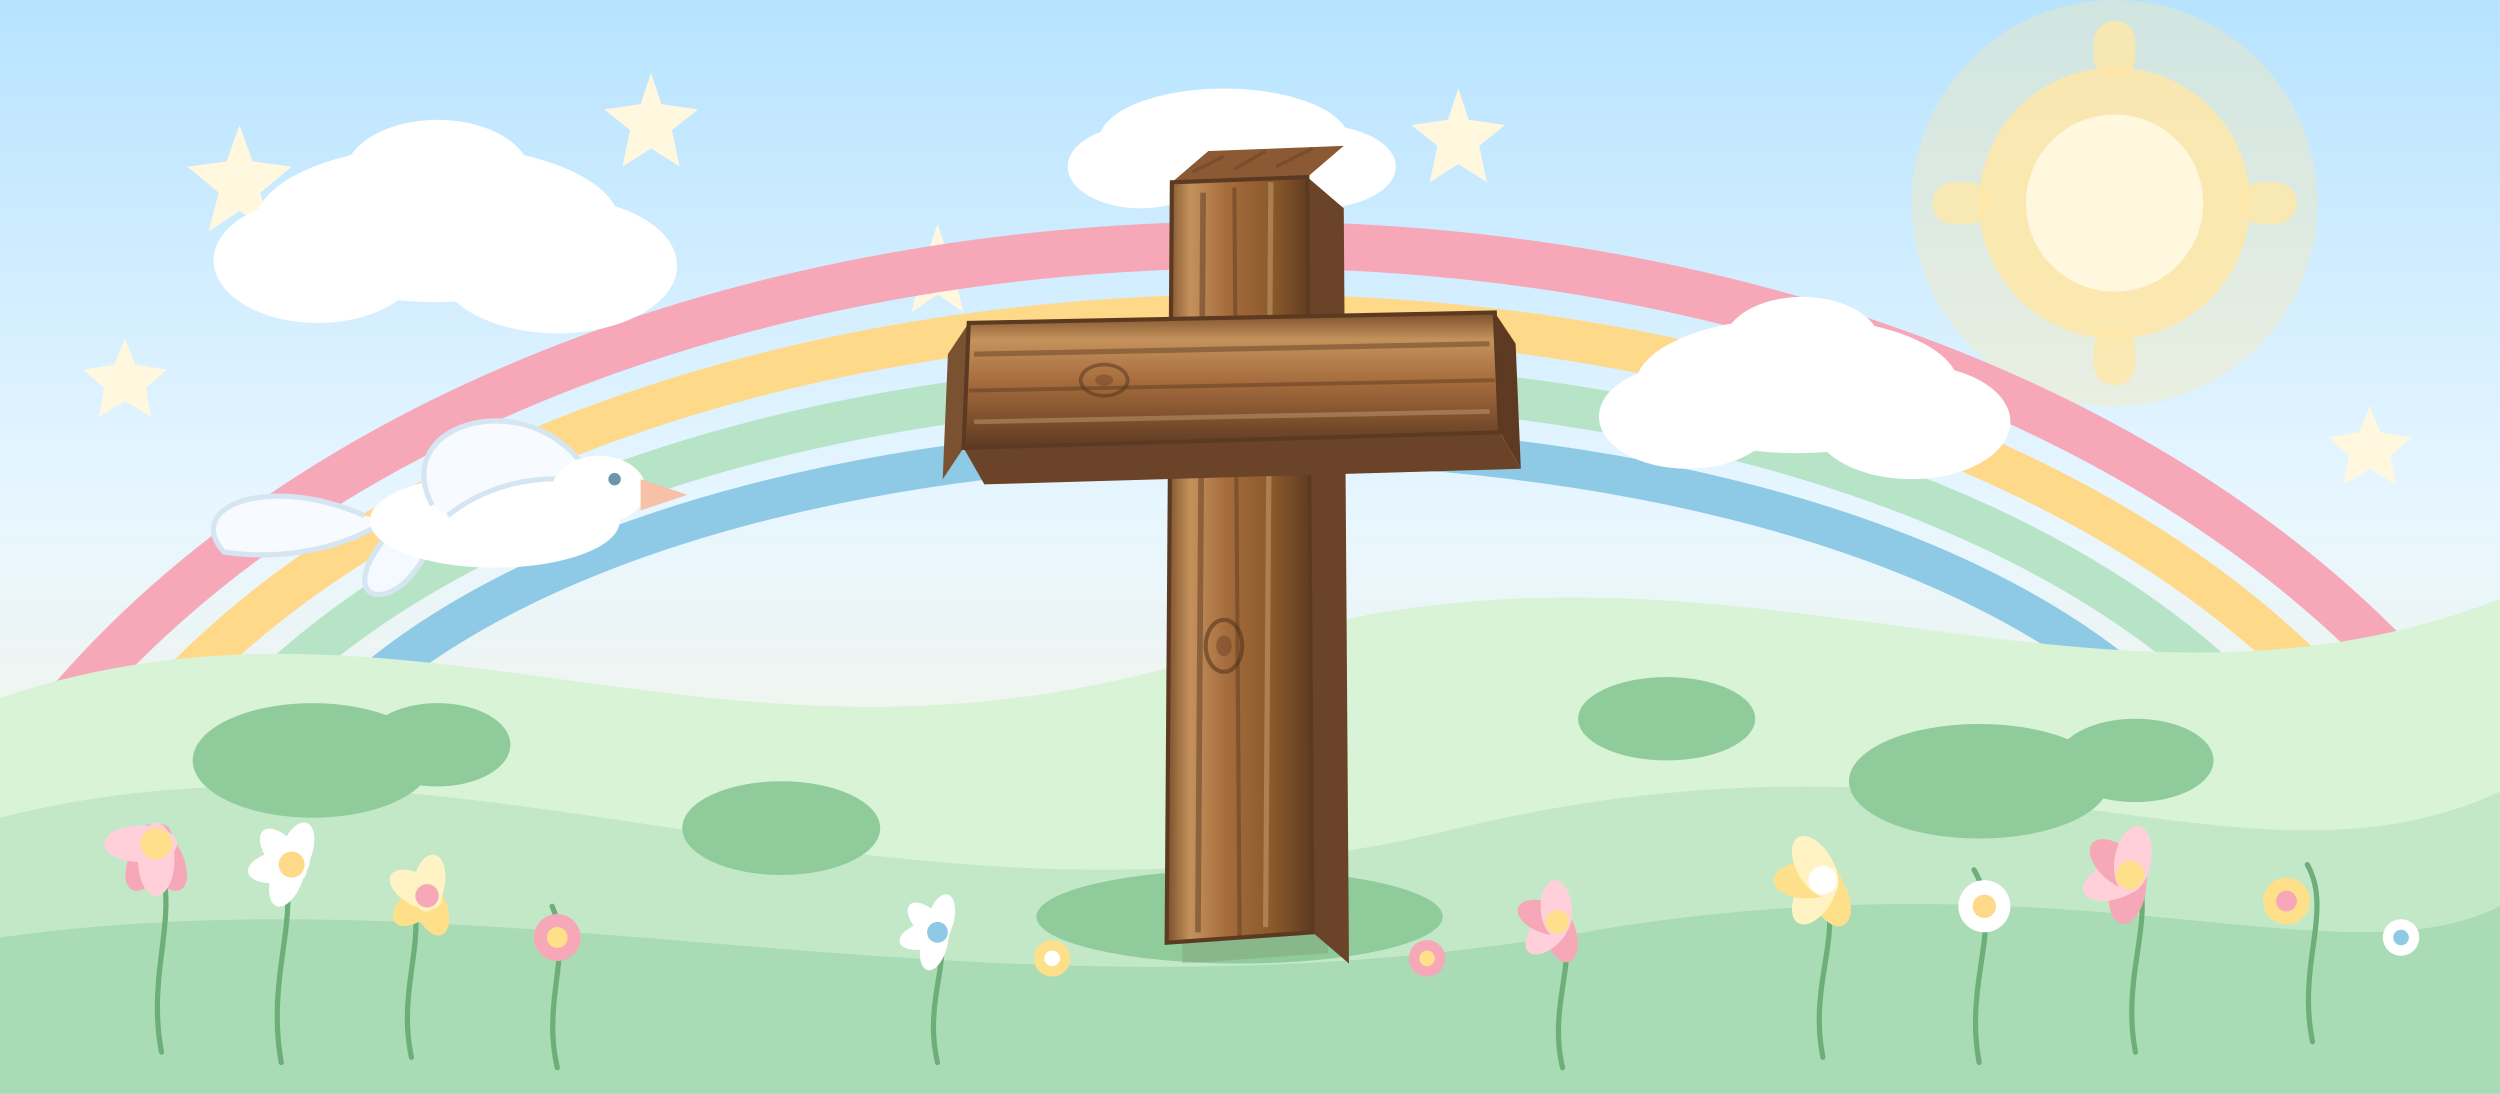
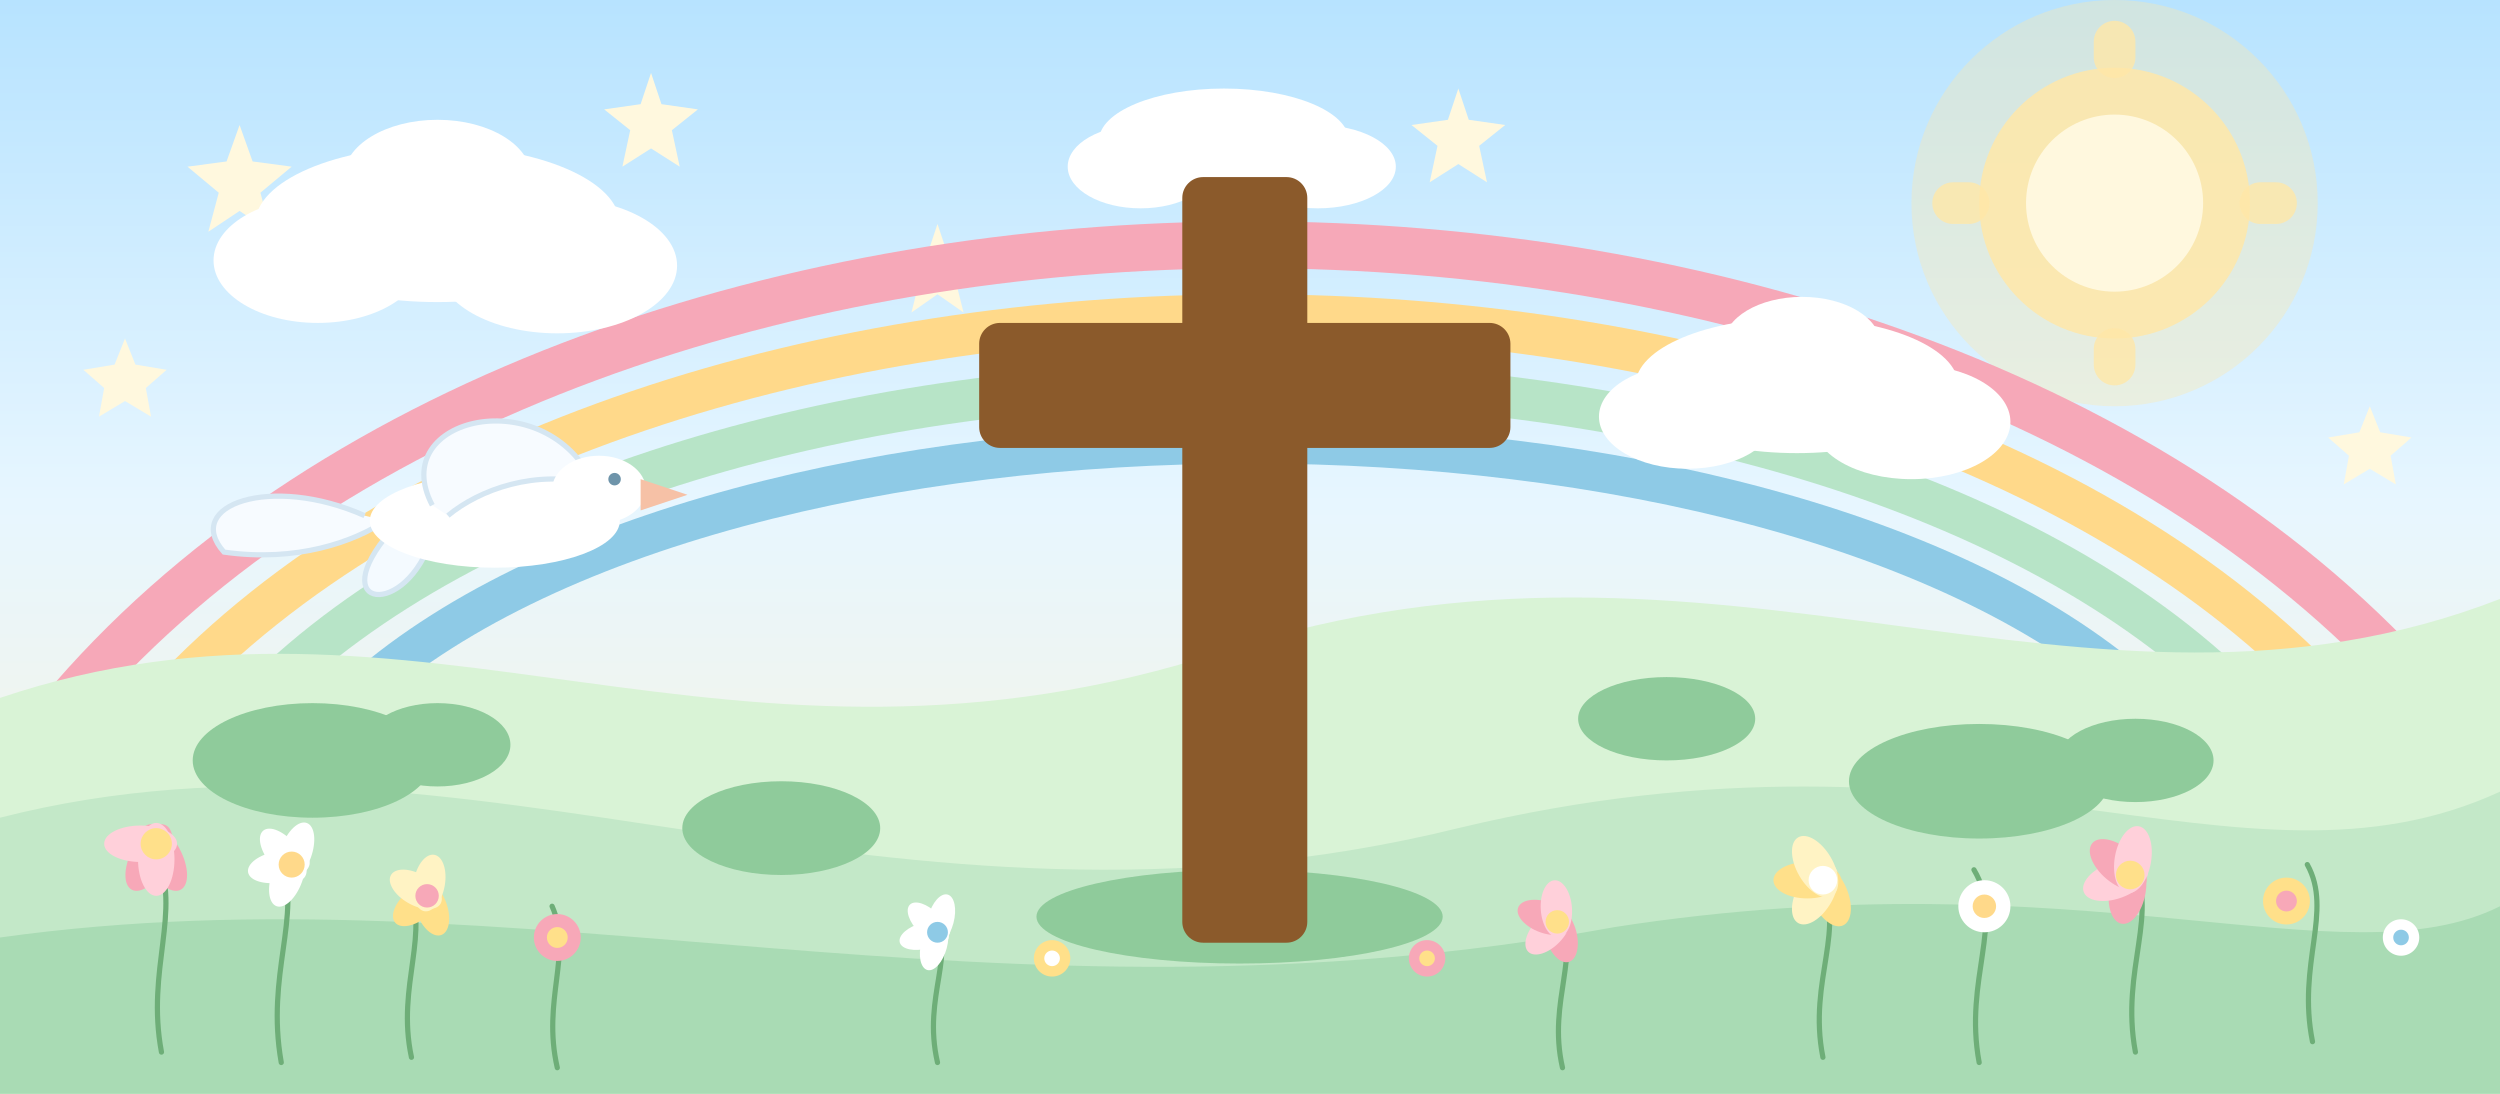
<svg class="cover-art" viewBox="0 0 960 420" aria-hidden="true">
  <defs>
    <linearGradient id="cover-sky" x1="0" y1="0" x2="0" y2="1">
      <stop offset="0%" stop-color="#B7E3FF" />
      <stop offset="46%" stop-color="#E7F6FF" />
      <stop offset="100%" stop-color="#FFF3D4" />
    </linearGradient>
-     <linearGradient id="cover-stem" x1="0" y1="0" x2="1" y2="0">
-       <stop offset="0%" stop-color="#7A4E2A" />
-       <stop offset="16%" stop-color="#C4925C" />
-       <stop offset="42%" stop-color="#A56B3C" />
-       <stop offset="72%" stop-color="#8B5A2B" />
-       <stop offset="100%" stop-color="#5E3A22" />
-     </linearGradient>
-     <linearGradient id="cover-arm" x1="0" y1="0" x2="0" y2="1">
-       <stop offset="0%" stop-color="#7A4E2A" />
-       <stop offset="20%" stop-color="#C4925C" />
-       <stop offset="52%" stop-color="#A56B3C" />
-       <stop offset="100%" stop-color="#5E3A22" />
-     </linearGradient>
-     <clipPath id="cover-stem-clip">
-       <path d="M450 70 L502 68 L504 358 L448 362 Z" />
-     </clipPath>
-     <clipPath id="cover-arm-clip">
-       <path d="M372 124 L574 120 L576 166 L370 172 Z" />
-     </clipPath>
  </defs>
  <rect width="960" height="420" fill="url(#cover-sky)" />
  <g fill="#FFE7A8">
    <circle cx="812" cy="78" r="78" opacity="0.35" />
    <circle cx="812" cy="78" r="52" opacity="0.85" />
    <circle cx="812" cy="78" r="34" fill="#FFF8DE" />
  </g>
  <g fill="#FFE7A8" opacity="0.8">
    <rect x="804" y="8" width="16" height="22" rx="8" />
    <rect x="804" y="126" width="16" height="22" rx="8" />
    <rect x="742" y="70" width="22" height="16" rx="8" />
    <rect x="860" y="70" width="22" height="16" rx="8" />
  </g>
  <g fill="#FFF8DE">
    <path d="M92 48 L97 62 L112 64 L100 74 L104 89 L92 81 L80 89 L84 74 L72 64 L87 62 Z" />
    <path d="M250 28 L254 40 L268 42 L258 50 L261 64 L250 57 L239 64 L242 50 L232 42 L246 40 Z" />
    <path d="M360 86 L364 98 L376 100 L367 108 L370 120 L360 113 L350 120 L353 108 L344 100 L356 98 Z" />
    <path d="M560 34 L564 46 L578 48 L568 56 L571 70 L560 63 L549 70 L552 56 L542 48 L556 46 Z" />
    <path d="M680 118 L684 128 L696 130 L688 137 L690 148 L680 142 L670 148 L672 137 L664 130 L676 128 Z" />
    <path d="M910 156 L914 166 L926 168 L918 175 L920 186 L910 180 L900 186 L902 175 L894 168 L906 166 Z" />
    <path d="M48 130 L52 140 L64 142 L56 149 L58 160 L48 154 L38 160 L40 149 L32 142 L44 140 Z" />
  </g>
  <g fill="none" stroke-linecap="round">
    <path d="M28 268 C 230 36, 730 36, 932 268" stroke="#F6A8B8" stroke-width="18" />
    <path d="M64 268 C 246 72, 714 72, 896 268" stroke="#FFD98A" stroke-width="16" />
    <path d="M100 268 C 262 106, 698 106, 860 268" stroke="#B7E4C7" stroke-width="16" />
    <path d="M136 268 C 278 138, 682 138, 824 268" stroke="#8ECAE6" stroke-width="15" />
  </g>
  <g fill="#FFFFFF">
    <ellipse cx="168" cy="86" rx="70" ry="30" />
    <ellipse cx="122" cy="100" rx="40" ry="24" />
    <ellipse cx="214" cy="102" rx="46" ry="26" />
    <ellipse cx="168" cy="68" rx="36" ry="22" />
    <ellipse cx="470" cy="54" rx="48" ry="20" />
    <ellipse cx="438" cy="64" rx="28" ry="16" />
    <ellipse cx="506" cy="64" rx="30" ry="16" />
    <ellipse cx="690" cy="148" rx="62" ry="26" />
    <ellipse cx="648" cy="160" rx="34" ry="20" />
    <ellipse cx="734" cy="162" rx="38" ry="22" />
    <ellipse cx="692" cy="132" rx="30" ry="18" />
  </g>
  <path d="M0 268 C 160 214, 280 312, 470 250 C 660 188, 800 292, 960 230 L960 420 L0 420 Z" fill="#D9F3D6" />
  <path d="M0 314 C 180 268, 340 372, 560 318 C 760 270, 860 350, 960 304 L960 420 L0 420 Z" fill="#C3E8C8" />
  <path d="M0 360 C 200 332, 380 400, 620 356 C 800 328, 900 378, 960 348 L960 420 L0 420 Z" fill="#A9DBB4" />
  <g fill="#8FCB9B">
    <ellipse cx="120" cy="292" rx="46" ry="22" />
    <ellipse cx="168" cy="286" rx="28" ry="16" />
    <ellipse cx="300" cy="318" rx="38" ry="18" />
    <ellipse cx="760" cy="300" rx="50" ry="22" />
    <ellipse cx="820" cy="292" rx="30" ry="16" />
    <ellipse cx="640" cy="276" rx="34" ry="16" />
  </g>
  <ellipse cx="476" cy="352" rx="78" ry="18" fill="#8FCB9B" />
-   <g fill="#5E3A22" opacity="0.14">
-     <path d="M456 78 L508 76 L510 366 L454 370 Z" />
-     <path d="M378 132 L580 128 L582 174 L376 180 Z" />
+   <g fill="#8B5A2B">
+     <rect x="454" y="68" width="48" height="294" rx="8" />
+     <rect x="376" y="124" width="204" height="48" rx="8" />
  </g>
-   <path d="M502 68 L516 80 L518 370 L504 358 Z" fill="#6A4328" />
-   <path d="M450 70 L464 58 L516 56 L502 68 Z" fill="#8B5A34" />
-   <g fill="none" stroke="#6A4328" stroke-width="1.3" opacity="0.55">
-     <path d="M458 66 L470 60" />
-     <path d="M474 65 L486 58" />
-     <path d="M490 64 L504 57" />
-   </g>
-   <g clip-path="url(#cover-stem-clip)">
-     <path d="M450 70 L502 68 L504 358 L448 362 Z" fill="url(#cover-stem)" />
-     <path d="M462 74 L460 358" fill="none" stroke="#5C3A22" stroke-width="2.2" opacity="0.5" />
-     <path d="M474 72 L476 360" fill="none" stroke="#4E321C" stroke-width="1.6" opacity="0.4" />
-     <path d="M488 70 L486 356" fill="none" stroke="#E2C39A" stroke-width="2" opacity="0.35" />
-     <ellipse cx="470" cy="248" rx="7" ry="10" fill="none" stroke="#4E321C" stroke-width="1.6" opacity="0.55" />
-     <ellipse cx="470" cy="248" rx="3" ry="4" fill="#6B4226" opacity="0.5" />
-   </g>
-   <path d="M450 70 L502 68 L504 358 L448 362 Z" fill="none" stroke="#5C3A22" stroke-width="1.6" />
-   <path d="M370 172 L576 166 L584 180 L378 186 Z" fill="#6A4328" />
-   <path d="M372 124 L364 136 L362 184 L370 172 Z" fill="#7A5232" />
-   <path d="M574 120 L582 132 L584 180 L576 166 Z" fill="#5E3A22" />
-   <g clip-path="url(#cover-arm-clip)">
-     <path d="M372 124 L574 120 L576 166 L370 172 Z" fill="url(#cover-arm)" />
-     <path d="M374 136 L572 132" fill="none" stroke="#5C3A22" stroke-width="2" opacity="0.45" />
-     <path d="M372 150 L574 146" fill="none" stroke="#4E321C" stroke-width="1.5" opacity="0.4" />
-     <path d="M374 162 L572 158" fill="none" stroke="#E2C39A" stroke-width="1.8" opacity="0.32" />
-     <ellipse cx="424" cy="146" rx="9" ry="6" fill="none" stroke="#4E321C" stroke-width="1.4" opacity="0.5" />
-     <ellipse cx="424" cy="146" rx="3.5" ry="2.2" fill="#6B4226" opacity="0.45" />
-   </g>
-   <path d="M372 124 L574 120 L576 166 L370 172 Z" fill="none" stroke="#5C3A22" stroke-width="1.6" />
  <g transform="translate(132 176)">
    <path d="M8 22 C -28 6, -62 18, -46 36 C -18 40, 4 32, 16 24" fill="#F7FBFF" stroke="#D5E6F2" stroke-width="2" />
    <path d="M18 28 C -8 58, 24 62, 34 30" fill="#F4FAFF" stroke="#D5E6F2" stroke-width="2" />
    <ellipse cx="58" cy="24" rx="48" ry="18" fill="#FFFFFF" />
    <path d="M34 18 C 16 -16, 78 -30, 96 10 C 74 4, 52 12, 40 22" fill="#F7FBFF" stroke="#D5E6F2" stroke-width="2" />
    <ellipse cx="98" cy="12" rx="18" ry="13" fill="#FFFFFF" />
    <path d="M114 8 L132 14 L114 20 Z" fill="#F6C1A6" />
    <circle cx="104" cy="8" r="2.4" fill="#6E94AA" />
  </g>
  <g stroke="#6EAE78" stroke-width="2" fill="none" stroke-linecap="round">
    <path d="M62 404 C 56 372, 70 350, 60 328" />
    <path d="M108 408 C 102 374, 116 352, 108 330" />
    <path d="M158 406 C 152 378, 166 358, 156 338" />
    <path d="M214 410 C 208 384, 220 366, 212 348" />
    <path d="M360 408 C 354 382, 368 366, 358 350" />
    <path d="M600 410 C 594 384, 608 366, 598 348" />
    <path d="M700 406 C 694 376, 710 356, 698 336" />
    <path d="M760 408 C 754 376, 770 354, 758 334" />
    <path d="M820 404 C 814 372, 830 350, 818 330" />
    <path d="M888 400 C 882 370, 896 350, 886 332" />
  </g>
  <g>
    <g transform="translate(60 324)">
      <ellipse cx="0" cy="6" rx="7" ry="14" fill="#F7A8B8" transform="rotate(-28)" />
      <ellipse cx="0" cy="6" rx="7" ry="14" fill="#F7A8B8" transform="rotate(28)" />
      <ellipse cx="0" cy="6" rx="7" ry="14" fill="#FFD0DA" transform="rotate(90)" />
      <ellipse cx="0" cy="6" rx="7" ry="14" fill="#FFD0DA" transform="rotate(0)" />
      <circle r="6" fill="#FFE08A" />
    </g>
    <g transform="translate(112 332)">
      <ellipse cx="0" cy="5" rx="6" ry="12" fill="#FFFFFF" transform="rotate(20)" />
      <ellipse cx="0" cy="5" rx="6" ry="12" fill="#FFFFFF" transform="rotate(80)" />
      <ellipse cx="0" cy="5" rx="6" ry="12" fill="#FFFFFF" transform="rotate(140)" />
      <ellipse cx="0" cy="5" rx="6" ry="12" fill="#FFFFFF" transform="rotate(200)" />
      <circle r="5" fill="#FFD98A" />
    </g>
    <g transform="translate(164 344)">
      <ellipse cx="0" cy="5" rx="6" ry="11" fill="#FFE08A" transform="rotate(-20)" />
      <ellipse cx="0" cy="5" rx="6" ry="11" fill="#FFE08A" transform="rotate(50)" />
      <ellipse cx="0" cy="5" rx="6" ry="11" fill="#FFF3C4" transform="rotate(120)" />
      <ellipse cx="0" cy="5" rx="6" ry="11" fill="#FFF3C4" transform="rotate(190)" />
      <circle r="4.5" fill="#F7A8B8" />
    </g>
    <g transform="translate(214 360)">
      <circle r="9" fill="#F7A8B8" />
      <circle r="4" fill="#FFE08A" />
    </g>
    <g transform="translate(360 358)">
      <ellipse cx="0" cy="5" rx="5" ry="10" fill="#FFFFFF" transform="rotate(15)" />
      <ellipse cx="0" cy="5" rx="5" ry="10" fill="#FFFFFF" transform="rotate(75)" />
      <ellipse cx="0" cy="5" rx="5" ry="10" fill="#FFFFFF" transform="rotate(135)" />
      <ellipse cx="0" cy="5" rx="5" ry="10" fill="#FFFFFF" transform="rotate(195)" />
      <circle r="4" fill="#8ECAE6" />
    </g>
    <g transform="translate(404 368)">
      <circle r="7" fill="#FFE08A" />
      <circle r="3" fill="#FFFFFF" />
    </g>
    <g transform="translate(548 368)">
      <circle r="7" fill="#F7A8B8" />
      <circle r="3" fill="#FFE08A" />
    </g>
    <g transform="translate(598 354)">
      <ellipse cx="0" cy="5" rx="6" ry="11" fill="#F7A8B8" transform="rotate(-16)" />
      <ellipse cx="0" cy="5" rx="6" ry="11" fill="#FFD0DA" transform="rotate(44)" />
      <ellipse cx="0" cy="5" rx="6" ry="11" fill="#F7A8B8" transform="rotate(110)" />
      <ellipse cx="0" cy="5" rx="6" ry="11" fill="#FFD0DA" transform="rotate(176)" />
      <circle r="4.5" fill="#FFE08A" />
    </g>
    <g transform="translate(700 338)">
      <ellipse cx="0" cy="6" rx="7" ry="13" fill="#FFE08A" transform="rotate(-24)" />
      <ellipse cx="0" cy="6" rx="7" ry="13" fill="#FFF3C4" transform="rotate(30)" />
      <ellipse cx="0" cy="6" rx="7" ry="13" fill="#FFE08A" transform="rotate(90)" />
      <ellipse cx="0" cy="6" rx="7" ry="13" fill="#FFF3C4" transform="rotate(150)" />
      <circle r="5.5" fill="#FFFFFF" />
    </g>
    <g transform="translate(762 348)">
      <circle r="10" fill="#FFFFFF" />
      <circle r="4.5" fill="#FFD98A" />
    </g>
    <g transform="translate(818 336)">
      <ellipse cx="0" cy="6" rx="7" ry="13" fill="#F7A8B8" transform="rotate(10)" />
      <ellipse cx="0" cy="6" rx="7" ry="13" fill="#FFD0DA" transform="rotate(70)" />
      <ellipse cx="0" cy="6" rx="7" ry="13" fill="#F7A8B8" transform="rotate(130)" />
      <ellipse cx="0" cy="6" rx="7" ry="13" fill="#FFD0DA" transform="rotate(190)" />
      <circle r="5.5" fill="#FFE08A" />
    </g>
    <g transform="translate(878 346)">
      <circle r="9" fill="#FFE08A" />
      <circle r="4" fill="#F7A8B8" />
    </g>
    <g transform="translate(922 360)">
      <circle r="7" fill="#FFFFFF" />
      <circle r="3" fill="#8ECAE6" />
    </g>
  </g>
</svg>
